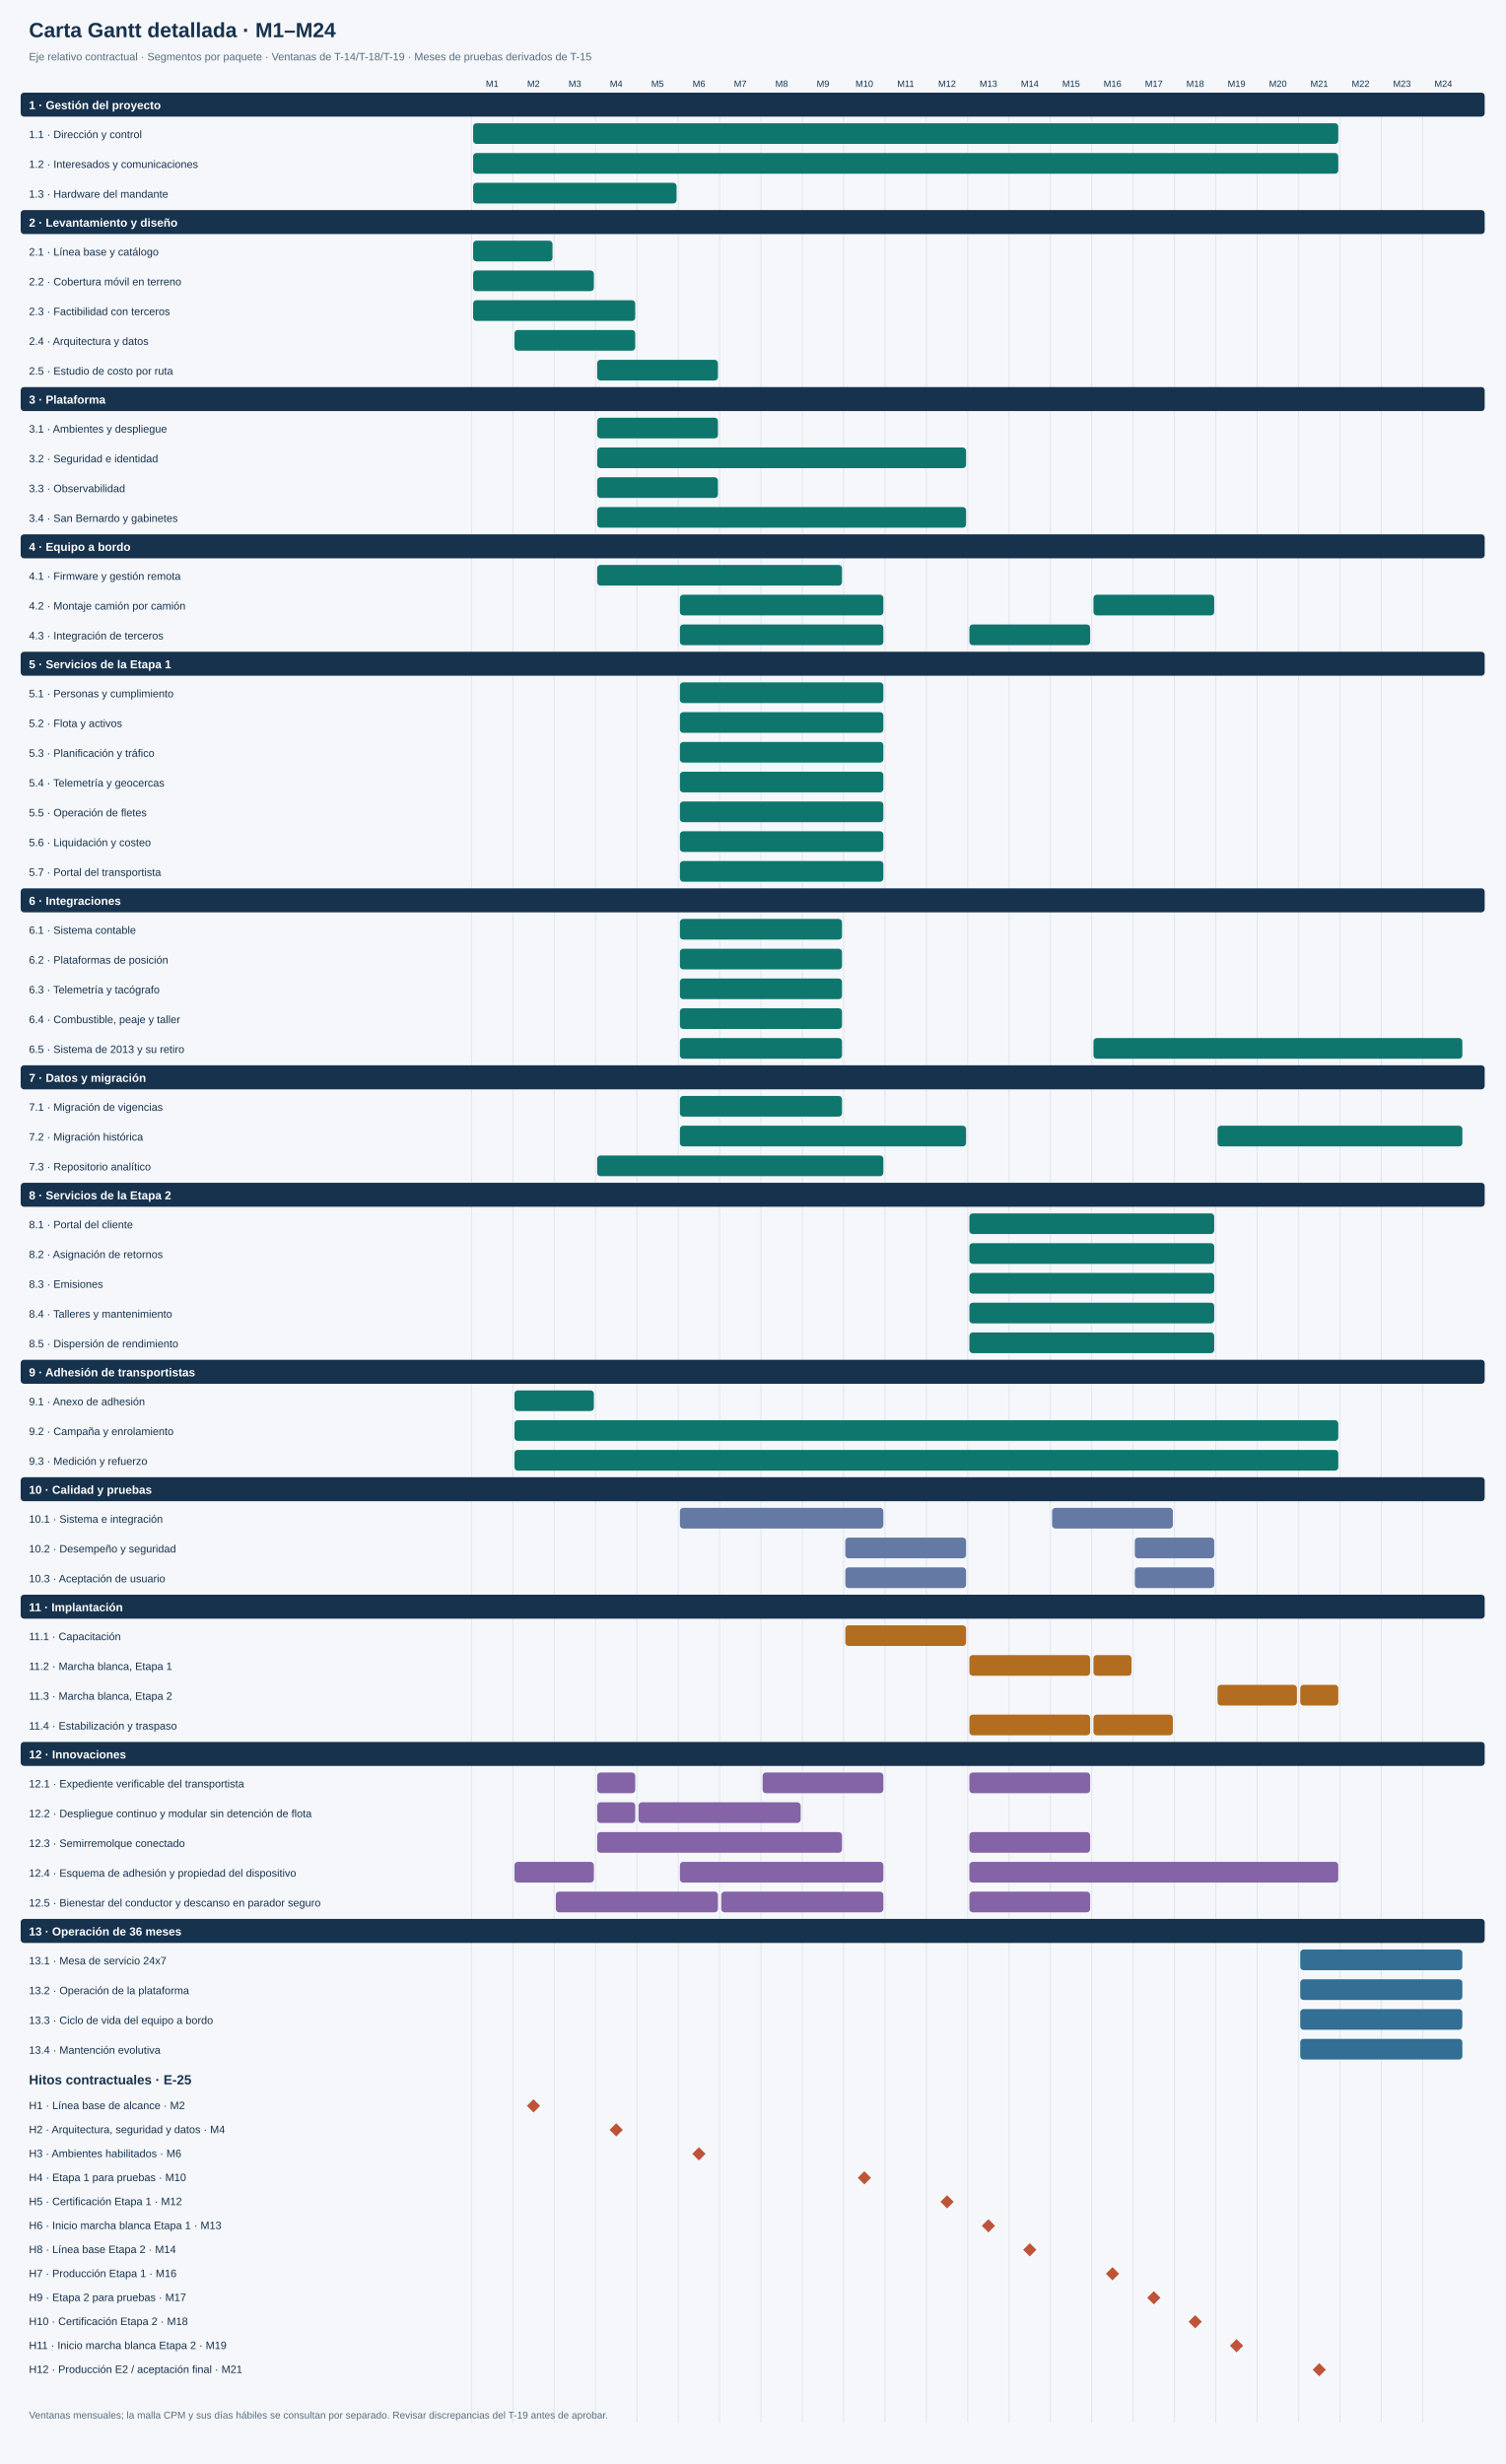
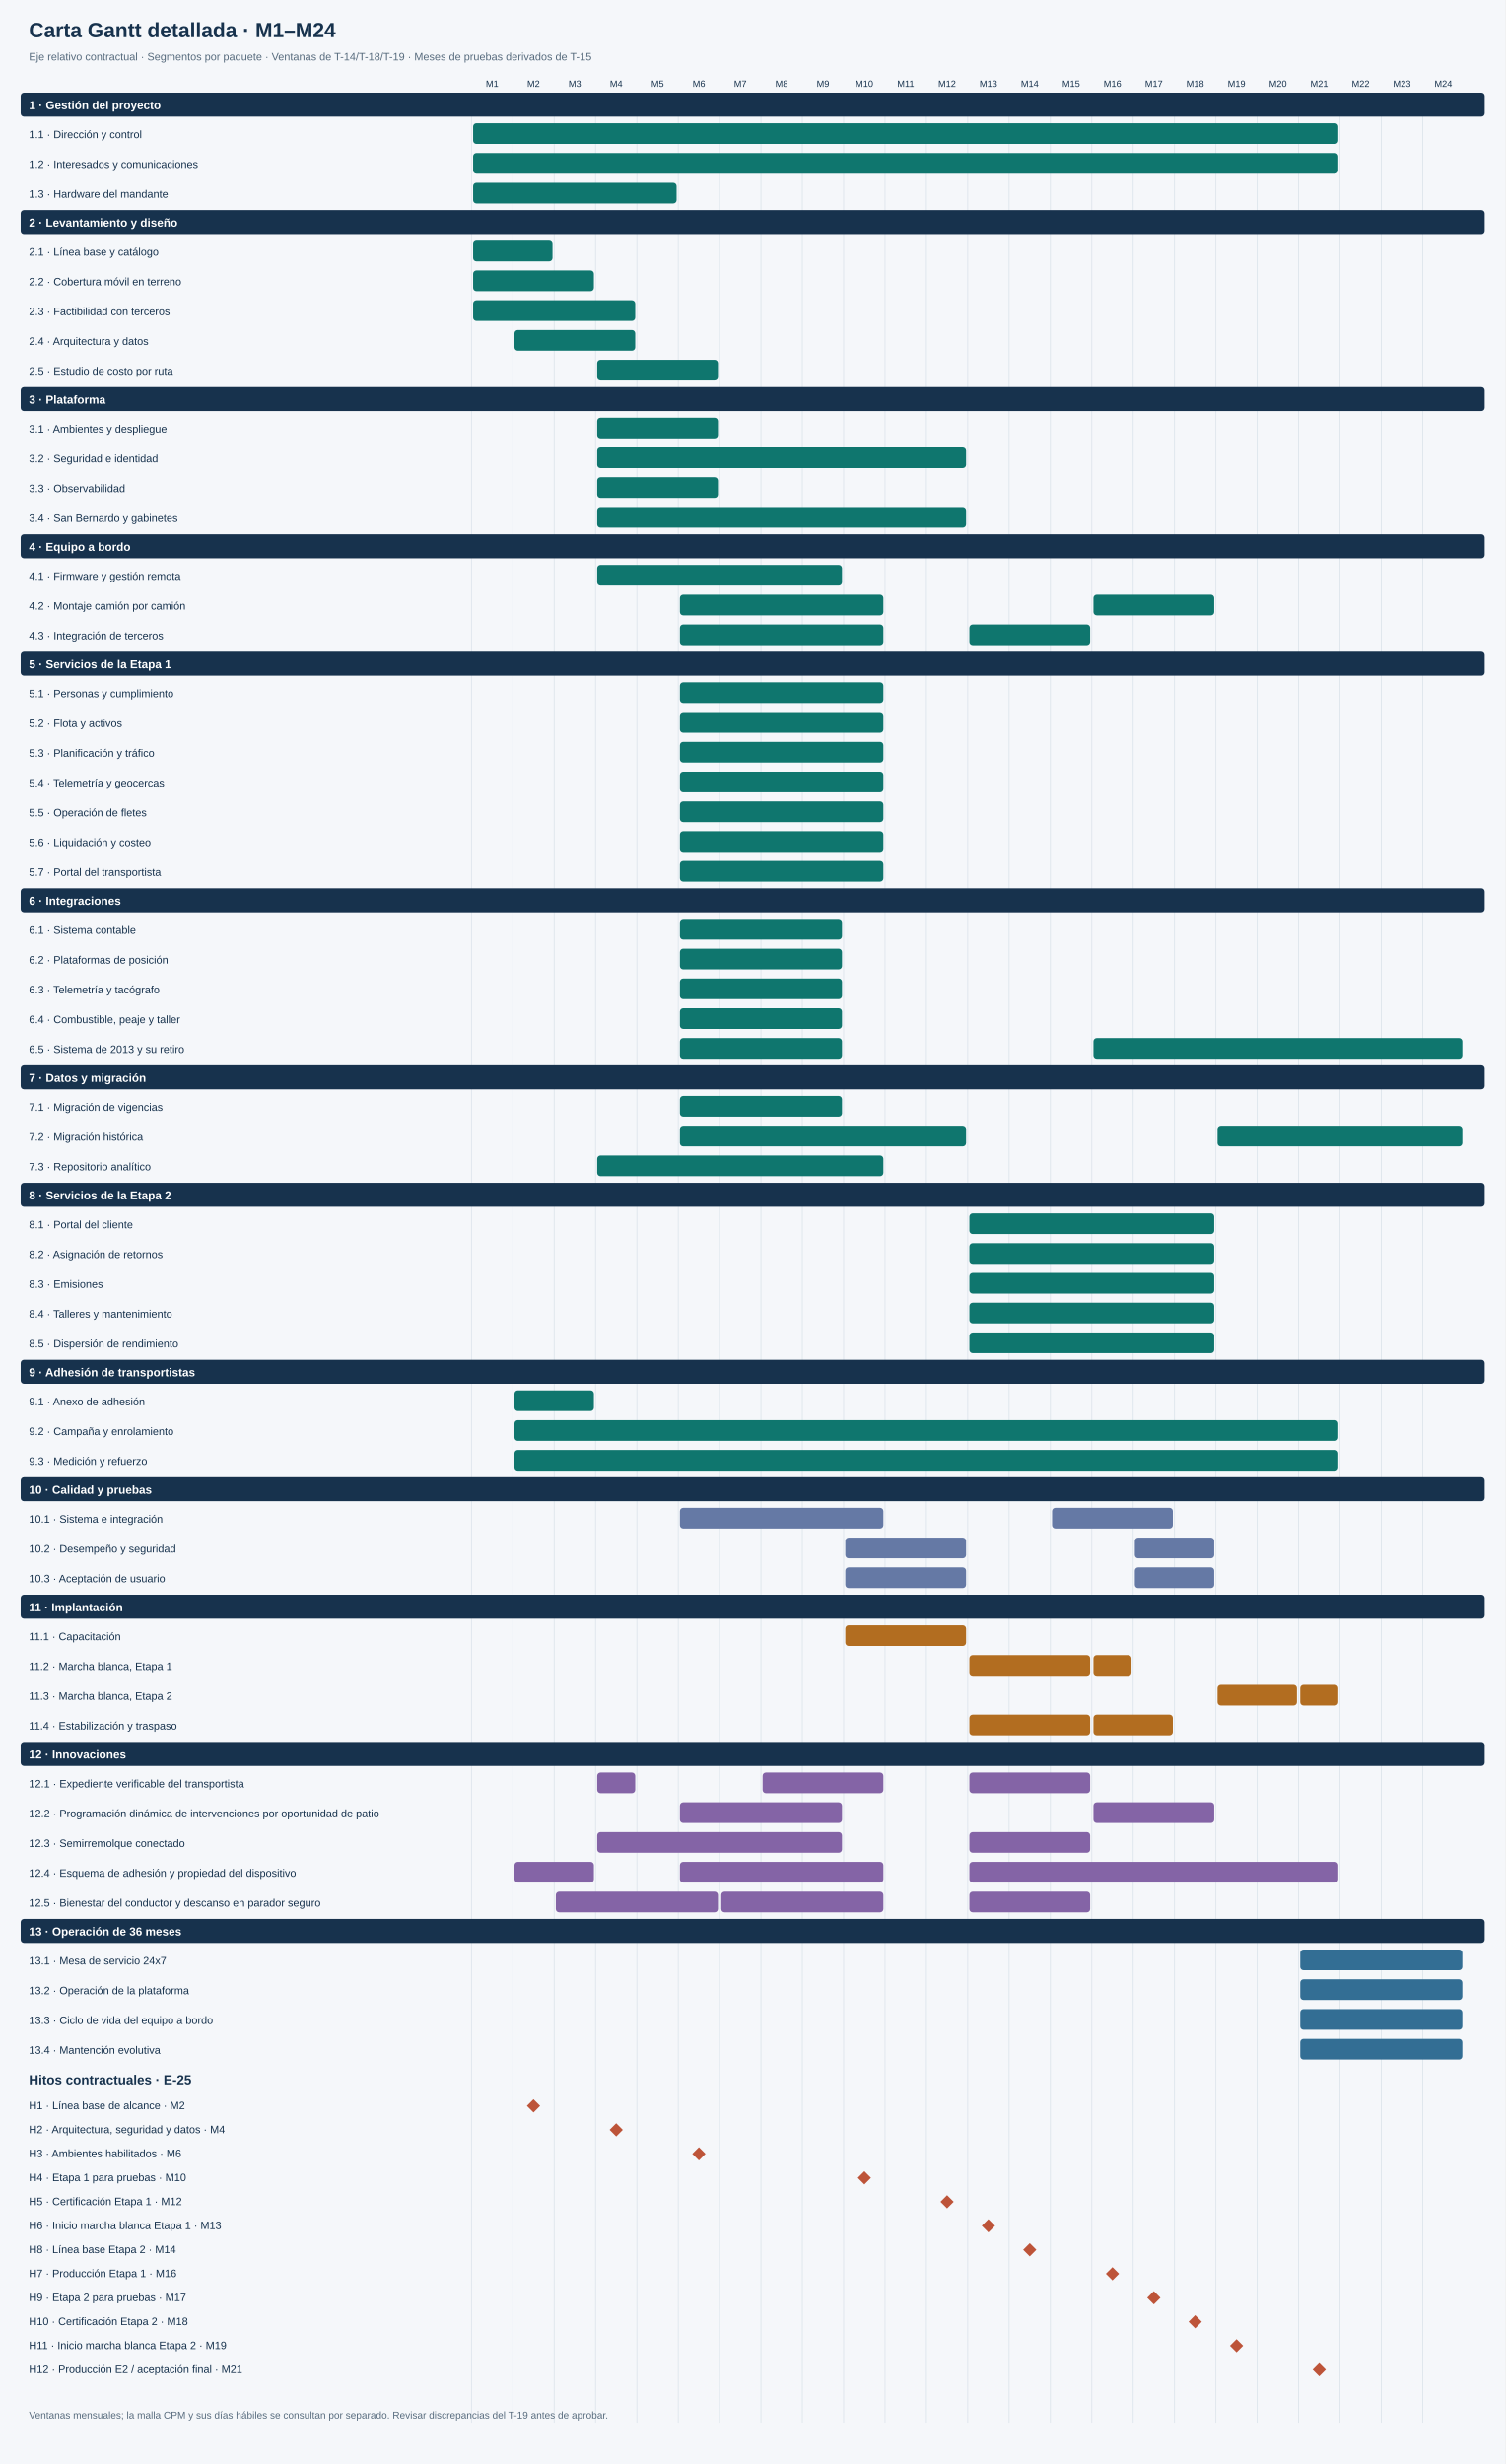
<svg xmlns="http://www.w3.org/2000/svg" width="1820" height="2979" viewBox="0 0 1820 2979">
  <rect width="100%" height="100%" fill="#f5f7fa" />
  <text x="35" y="45" font-family="Arial" font-size="25" font-weight="bold" fill="#17324d">Carta Gantt detallada · M1–M24</text>
  <text x="35" y="73" font-family="Arial" font-size="13" fill="#576b7d">Eje relativo contractual · Segmentos por paquete · Ventanas de T-14/T-18/T-19 · Meses de pruebas derivados de T-15</text>
  <line x1="570" y1="115" x2="570" y2="2929" stroke="#dce4eb" />
  <text x="595.0" y="105" text-anchor="middle" font-family="Arial" font-size="11" fill="#17324d">M1</text>
  <line x1="620" y1="115" x2="620" y2="2929" stroke="#dce4eb" />
  <text x="645.0" y="105" text-anchor="middle" font-family="Arial" font-size="11" fill="#17324d">M2</text>
  <line x1="670" y1="115" x2="670" y2="2929" stroke="#dce4eb" />
  <text x="695.0" y="105" text-anchor="middle" font-family="Arial" font-size="11" fill="#17324d">M3</text>
  <line x1="720" y1="115" x2="720" y2="2929" stroke="#dce4eb" />
  <text x="745.0" y="105" text-anchor="middle" font-family="Arial" font-size="11" fill="#17324d">M4</text>
  <line x1="770" y1="115" x2="770" y2="2929" stroke="#dce4eb" />
  <text x="795.0" y="105" text-anchor="middle" font-family="Arial" font-size="11" fill="#17324d">M5</text>
  <line x1="820" y1="115" x2="820" y2="2929" stroke="#dce4eb" />
  <text x="845.0" y="105" text-anchor="middle" font-family="Arial" font-size="11" fill="#17324d">M6</text>
  <line x1="870" y1="115" x2="870" y2="2929" stroke="#dce4eb" />
  <text x="895.0" y="105" text-anchor="middle" font-family="Arial" font-size="11" fill="#17324d">M7</text>
  <line x1="920" y1="115" x2="920" y2="2929" stroke="#dce4eb" />
  <text x="945.0" y="105" text-anchor="middle" font-family="Arial" font-size="11" fill="#17324d">M8</text>
  <line x1="970" y1="115" x2="970" y2="2929" stroke="#dce4eb" />
  <text x="995.0" y="105" text-anchor="middle" font-family="Arial" font-size="11" fill="#17324d">M9</text>
  <line x1="1020" y1="115" x2="1020" y2="2929" stroke="#dce4eb" />
  <text x="1045.0" y="105" text-anchor="middle" font-family="Arial" font-size="11" fill="#17324d">M10</text>
  <line x1="1070" y1="115" x2="1070" y2="2929" stroke="#dce4eb" />
  <text x="1095.0" y="105" text-anchor="middle" font-family="Arial" font-size="11" fill="#17324d">M11</text>
  <line x1="1120" y1="115" x2="1120" y2="2929" stroke="#dce4eb" />
  <text x="1145.0" y="105" text-anchor="middle" font-family="Arial" font-size="11" fill="#17324d">M12</text>
  <line x1="1170" y1="115" x2="1170" y2="2929" stroke="#dce4eb" />
  <text x="1195.0" y="105" text-anchor="middle" font-family="Arial" font-size="11" fill="#17324d">M13</text>
  <line x1="1220" y1="115" x2="1220" y2="2929" stroke="#dce4eb" />
  <text x="1245.0" y="105" text-anchor="middle" font-family="Arial" font-size="11" fill="#17324d">M14</text>
  <line x1="1270" y1="115" x2="1270" y2="2929" stroke="#dce4eb" />
  <text x="1295.0" y="105" text-anchor="middle" font-family="Arial" font-size="11" fill="#17324d">M15</text>
  <line x1="1320" y1="115" x2="1320" y2="2929" stroke="#dce4eb" />
  <text x="1345.0" y="105" text-anchor="middle" font-family="Arial" font-size="11" fill="#17324d">M16</text>
  <line x1="1370" y1="115" x2="1370" y2="2929" stroke="#dce4eb" />
  <text x="1395.0" y="105" text-anchor="middle" font-family="Arial" font-size="11" fill="#17324d">M17</text>
  <line x1="1420" y1="115" x2="1420" y2="2929" stroke="#dce4eb" />
  <text x="1445.0" y="105" text-anchor="middle" font-family="Arial" font-size="11" fill="#17324d">M18</text>
  <line x1="1470" y1="115" x2="1470" y2="2929" stroke="#dce4eb" />
  <text x="1495.0" y="105" text-anchor="middle" font-family="Arial" font-size="11" fill="#17324d">M19</text>
  <line x1="1520" y1="115" x2="1520" y2="2929" stroke="#dce4eb" />
  <text x="1545.0" y="105" text-anchor="middle" font-family="Arial" font-size="11" fill="#17324d">M20</text>
  <line x1="1570" y1="115" x2="1570" y2="2929" stroke="#dce4eb" />
  <text x="1595.0" y="105" text-anchor="middle" font-family="Arial" font-size="11" fill="#17324d">M21</text>
  <line x1="1620" y1="115" x2="1620" y2="2929" stroke="#dce4eb" />
  <text x="1645.0" y="105" text-anchor="middle" font-family="Arial" font-size="11" fill="#17324d">M22</text>
  <line x1="1670" y1="115" x2="1670" y2="2929" stroke="#dce4eb" />
  <text x="1695.0" y="105" text-anchor="middle" font-family="Arial" font-size="11" fill="#17324d">M23</text>
  <line x1="1720" y1="115" x2="1720" y2="2929" stroke="#dce4eb" />
  <text x="1745.0" y="105" text-anchor="middle" font-family="Arial" font-size="11" fill="#17324d">M24</text>
  <rect x="25" y="112" width="1770" height="29" rx="4" fill="#17324d" />
  <text x="35" y="132" font-family="Arial" font-size="14" font-weight="bold" fill="white">1 · Gestión del proyecto</text>
  <text x="35" y="167" font-family="Arial" font-size="13" fill="#17324d">1.1 · Dirección y control</text>
  <rect x="572" y="149" width="1046" height="25" rx="4" fill="#0f766e" />
  <text x="35" y="203" font-family="Arial" font-size="13" fill="#17324d">1.2 · Interesados y comunicaciones</text>
  <rect x="572" y="185" width="1046" height="25" rx="4" fill="#0f766e" />
  <text x="35" y="239" font-family="Arial" font-size="13" fill="#17324d">1.3 · Hardware del mandante</text>
  <rect x="572" y="221" width="246" height="25" rx="4" fill="#0f766e" />
  <rect x="25" y="254" width="1770" height="29" rx="4" fill="#17324d" />
  <text x="35" y="274" font-family="Arial" font-size="14" font-weight="bold" fill="white">2 · Levantamiento y diseño</text>
  <text x="35" y="309" font-family="Arial" font-size="13" fill="#17324d">2.1 · Línea base y catálogo</text>
  <rect x="572" y="291" width="96" height="25" rx="4" fill="#0f766e" />
  <text x="35" y="345" font-family="Arial" font-size="13" fill="#17324d">2.2 · Cobertura móvil en terreno</text>
  <rect x="572" y="327" width="146" height="25" rx="4" fill="#0f766e" />
  <text x="35" y="381" font-family="Arial" font-size="13" fill="#17324d">2.3 · Factibilidad con terceros</text>
  <rect x="572" y="363" width="196" height="25" rx="4" fill="#0f766e" />
  <text x="35" y="417" font-family="Arial" font-size="13" fill="#17324d">2.4 · Arquitectura y datos</text>
  <rect x="622" y="399" width="146" height="25" rx="4" fill="#0f766e" />
  <text x="35" y="453" font-family="Arial" font-size="13" fill="#17324d">2.5 · Estudio de costo por ruta</text>
  <rect x="722" y="435" width="146" height="25" rx="4" fill="#0f766e" />
  <rect x="25" y="468" width="1770" height="29" rx="4" fill="#17324d" />
  <text x="35" y="488" font-family="Arial" font-size="14" font-weight="bold" fill="white">3 · Plataforma</text>
  <text x="35" y="523" font-family="Arial" font-size="13" fill="#17324d">3.1 · Ambientes y despliegue</text>
  <rect x="722" y="505" width="146" height="25" rx="4" fill="#0f766e" />
  <text x="35" y="559" font-family="Arial" font-size="13" fill="#17324d">3.2 · Seguridad e identidad</text>
  <rect x="722" y="541" width="446" height="25" rx="4" fill="#0f766e" />
  <text x="35" y="595" font-family="Arial" font-size="13" fill="#17324d">3.3 · Observabilidad</text>
  <rect x="722" y="577" width="146" height="25" rx="4" fill="#0f766e" />
  <text x="35" y="631" font-family="Arial" font-size="13" fill="#17324d">3.4 · San Bernardo y gabinetes</text>
  <rect x="722" y="613" width="446" height="25" rx="4" fill="#0f766e" />
  <rect x="25" y="646" width="1770" height="29" rx="4" fill="#17324d" />
  <text x="35" y="666" font-family="Arial" font-size="14" font-weight="bold" fill="white">4 · Equipo a bordo</text>
  <text x="35" y="701" font-family="Arial" font-size="13" fill="#17324d">4.1 · Firmware y gestión remota</text>
  <rect x="722" y="683" width="296" height="25" rx="4" fill="#0f766e" />
  <text x="35" y="737" font-family="Arial" font-size="13" fill="#17324d">4.2 · Montaje camión por camión</text>
  <rect x="822" y="719" width="246" height="25" rx="4" fill="#0f766e" />
  <rect x="1322" y="719" width="146" height="25" rx="4" fill="#0f766e" />
  <text x="35" y="773" font-family="Arial" font-size="13" fill="#17324d">4.3 · Integración de terceros</text>
  <rect x="822" y="755" width="246" height="25" rx="4" fill="#0f766e" />
  <rect x="1172" y="755" width="146" height="25" rx="4" fill="#0f766e" />
  <rect x="25" y="788" width="1770" height="29" rx="4" fill="#17324d" />
  <text x="35" y="808" font-family="Arial" font-size="14" font-weight="bold" fill="white">5 · Servicios de la Etapa 1</text>
  <text x="35" y="843" font-family="Arial" font-size="13" fill="#17324d">5.1 · Personas y cumplimiento</text>
  <rect x="822" y="825" width="246" height="25" rx="4" fill="#0f766e" />
  <text x="35" y="879" font-family="Arial" font-size="13" fill="#17324d">5.2 · Flota y activos</text>
  <rect x="822" y="861" width="246" height="25" rx="4" fill="#0f766e" />
  <text x="35" y="915" font-family="Arial" font-size="13" fill="#17324d">5.3 · Planificación y tráfico</text>
  <rect x="822" y="897" width="246" height="25" rx="4" fill="#0f766e" />
  <text x="35" y="951" font-family="Arial" font-size="13" fill="#17324d">5.4 · Telemetría y geocercas</text>
  <rect x="822" y="933" width="246" height="25" rx="4" fill="#0f766e" />
  <text x="35" y="987" font-family="Arial" font-size="13" fill="#17324d">5.5 · Operación de fletes</text>
  <rect x="822" y="969" width="246" height="25" rx="4" fill="#0f766e" />
  <text x="35" y="1023" font-family="Arial" font-size="13" fill="#17324d">5.6 · Liquidación y costeo</text>
  <rect x="822" y="1005" width="246" height="25" rx="4" fill="#0f766e" />
  <text x="35" y="1059" font-family="Arial" font-size="13" fill="#17324d">5.7 · Portal del transportista</text>
  <rect x="822" y="1041" width="246" height="25" rx="4" fill="#0f766e" />
  <rect x="25" y="1074" width="1770" height="29" rx="4" fill="#17324d" />
  <text x="35" y="1094" font-family="Arial" font-size="14" font-weight="bold" fill="white">6 · Integraciones</text>
  <text x="35" y="1129" font-family="Arial" font-size="13" fill="#17324d">6.1 · Sistema contable</text>
  <rect x="822" y="1111" width="196" height="25" rx="4" fill="#0f766e" />
  <text x="35" y="1165" font-family="Arial" font-size="13" fill="#17324d">6.2 · Plataformas de posición</text>
  <rect x="822" y="1147" width="196" height="25" rx="4" fill="#0f766e" />
  <text x="35" y="1201" font-family="Arial" font-size="13" fill="#17324d">6.3 · Telemetría y tacógrafo</text>
  <rect x="822" y="1183" width="196" height="25" rx="4" fill="#0f766e" />
  <text x="35" y="1237" font-family="Arial" font-size="13" fill="#17324d">6.4 · Combustible, peaje y taller</text>
  <rect x="822" y="1219" width="196" height="25" rx="4" fill="#0f766e" />
  <text x="35" y="1273" font-family="Arial" font-size="13" fill="#17324d">6.5 · Sistema de 2013 y su retiro</text>
  <rect x="822" y="1255" width="196" height="25" rx="4" fill="#0f766e" />
  <rect x="1322" y="1255" width="446" height="25" rx="4" fill="#0f766e" />
  <rect x="25" y="1288" width="1770" height="29" rx="4" fill="#17324d" />
  <text x="35" y="1308" font-family="Arial" font-size="14" font-weight="bold" fill="white">7 · Datos y migración</text>
  <text x="35" y="1343" font-family="Arial" font-size="13" fill="#17324d">7.1 · Migración de vigencias</text>
  <rect x="822" y="1325" width="196" height="25" rx="4" fill="#0f766e" />
  <text x="35" y="1379" font-family="Arial" font-size="13" fill="#17324d">7.2 · Migración histórica</text>
  <rect x="822" y="1361" width="346" height="25" rx="4" fill="#0f766e" />
  <rect x="1472" y="1361" width="296" height="25" rx="4" fill="#0f766e" />
  <text x="35" y="1415" font-family="Arial" font-size="13" fill="#17324d">7.3 · Repositorio analítico</text>
  <rect x="722" y="1397" width="346" height="25" rx="4" fill="#0f766e" />
  <rect x="25" y="1430" width="1770" height="29" rx="4" fill="#17324d" />
  <text x="35" y="1450" font-family="Arial" font-size="14" font-weight="bold" fill="white">8 · Servicios de la Etapa 2</text>
  <text x="35" y="1485" font-family="Arial" font-size="13" fill="#17324d">8.1 · Portal del cliente</text>
  <rect x="1172" y="1467" width="296" height="25" rx="4" fill="#0f766e" />
  <text x="35" y="1521" font-family="Arial" font-size="13" fill="#17324d">8.2 · Asignación de retornos</text>
  <rect x="1172" y="1503" width="296" height="25" rx="4" fill="#0f766e" />
  <text x="35" y="1557" font-family="Arial" font-size="13" fill="#17324d">8.3 · Emisiones</text>
  <rect x="1172" y="1539" width="296" height="25" rx="4" fill="#0f766e" />
  <text x="35" y="1593" font-family="Arial" font-size="13" fill="#17324d">8.4 · Talleres y mantenimiento</text>
  <rect x="1172" y="1575" width="296" height="25" rx="4" fill="#0f766e" />
  <text x="35" y="1629" font-family="Arial" font-size="13" fill="#17324d">8.5 · Dispersión de rendimiento</text>
  <rect x="1172" y="1611" width="296" height="25" rx="4" fill="#0f766e" />
  <rect x="25" y="1644" width="1770" height="29" rx="4" fill="#17324d" />
  <text x="35" y="1664" font-family="Arial" font-size="14" font-weight="bold" fill="white">9 · Adhesión de transportistas</text>
  <text x="35" y="1699" font-family="Arial" font-size="13" fill="#17324d">9.1 · Anexo de adhesión</text>
  <rect x="622" y="1681" width="96" height="25" rx="4" fill="#0f766e" />
  <text x="35" y="1735" font-family="Arial" font-size="13" fill="#17324d">9.2 · Campaña y enrolamiento</text>
  <rect x="622" y="1717" width="996" height="25" rx="4" fill="#0f766e" />
  <text x="35" y="1771" font-family="Arial" font-size="13" fill="#17324d">9.3 · Medición y refuerzo</text>
  <rect x="622" y="1753" width="996" height="25" rx="4" fill="#0f766e" />
  <rect x="25" y="1786" width="1770" height="29" rx="4" fill="#17324d" />
  <text x="35" y="1806" font-family="Arial" font-size="14" font-weight="bold" fill="white">10 · Calidad y pruebas</text>
  <text x="35" y="1841" font-family="Arial" font-size="13" fill="#17324d">10.1 · Sistema e integración</text>
  <rect x="822" y="1823" width="246" height="25" rx="4" fill="#6579a5" />
  <rect x="1272" y="1823" width="146" height="25" rx="4" fill="#6579a5" />
  <text x="35" y="1877" font-family="Arial" font-size="13" fill="#17324d">10.2 · Desempeño y seguridad</text>
  <rect x="1022" y="1859" width="146" height="25" rx="4" fill="#6579a5" />
  <rect x="1372" y="1859" width="96" height="25" rx="4" fill="#6579a5" />
  <text x="35" y="1913" font-family="Arial" font-size="13" fill="#17324d">10.3 · Aceptación de usuario</text>
  <rect x="1022" y="1895" width="146" height="25" rx="4" fill="#6579a5" />
  <rect x="1372" y="1895" width="96" height="25" rx="4" fill="#6579a5" />
  <rect x="25" y="1928" width="1770" height="29" rx="4" fill="#17324d" />
  <text x="35" y="1948" font-family="Arial" font-size="14" font-weight="bold" fill="white">11 · Implantación</text>
  <text x="35" y="1983" font-family="Arial" font-size="13" fill="#17324d">11.1 · Capacitación</text>
  <rect x="1022" y="1965" width="146" height="25" rx="4" fill="#b26d20" />
  <text x="35" y="2019" font-family="Arial" font-size="13" fill="#17324d">11.2 · Marcha blanca, Etapa 1</text>
  <rect x="1172" y="2001" width="146" height="25" rx="4" fill="#b26d20" />
  <rect x="1322" y="2001" width="46" height="25" rx="4" fill="#b26d20" />
  <text x="35" y="2055" font-family="Arial" font-size="13" fill="#17324d">11.3 · Marcha blanca, Etapa 2</text>
  <rect x="1472" y="2037" width="96" height="25" rx="4" fill="#b26d20" />
  <rect x="1572" y="2037" width="46" height="25" rx="4" fill="#b26d20" />
  <text x="35" y="2091" font-family="Arial" font-size="13" fill="#17324d">11.4 · Estabilización y traspaso</text>
  <rect x="1172" y="2073" width="146" height="25" rx="4" fill="#b26d20" />
  <rect x="1322" y="2073" width="96" height="25" rx="4" fill="#b26d20" />
  <rect x="25" y="2106" width="1770" height="29" rx="4" fill="#17324d" />
  <text x="35" y="2126" font-family="Arial" font-size="14" font-weight="bold" fill="white">12 · Innovaciones</text>
  <text x="35" y="2161" font-family="Arial" font-size="13" fill="#17324d">12.1 · Expediente verificable del transportista</text>
  <rect x="722" y="2143" width="46" height="25" rx="4" fill="#8464a6" />
  <rect x="922" y="2143" width="146" height="25" rx="4" fill="#8464a6" />
  <rect x="1172" y="2143" width="146" height="25" rx="4" fill="#8464a6" />
-   <text x="35" y="2197" font-family="Arial" font-size="13" fill="#17324d">12.2 · Despliegue continuo y modular sin detención de flota</text>
-   <rect x="722" y="2179" width="46" height="25" rx="4" fill="#8464a6" />
-   <rect x="772" y="2179" width="196" height="25" rx="4" fill="#8464a6" />
+   <text x="35" y="2197" font-family="Arial" font-size="13" fill="#17324d">12.2 · Programación dinámica de intervenciones por oportunidad de patio</text>
+   <rect x="822" y="2179" width="196" height="25" rx="4" fill="#8464a6" />
+   <rect x="1322" y="2179" width="146" height="25" rx="4" fill="#8464a6" />
  <text x="35" y="2233" font-family="Arial" font-size="13" fill="#17324d">12.3 · Semirremolque conectado</text>
  <rect x="722" y="2215" width="296" height="25" rx="4" fill="#8464a6" />
  <rect x="1172" y="2215" width="146" height="25" rx="4" fill="#8464a6" />
  <text x="35" y="2269" font-family="Arial" font-size="13" fill="#17324d">12.4 · Esquema de adhesión y propiedad del dispositivo</text>
  <rect x="622" y="2251" width="96" height="25" rx="4" fill="#8464a6" />
  <rect x="822" y="2251" width="246" height="25" rx="4" fill="#8464a6" />
  <rect x="1172" y="2251" width="446" height="25" rx="4" fill="#8464a6" />
  <text x="35" y="2305" font-family="Arial" font-size="13" fill="#17324d">12.5 · Bienestar del conductor y descanso en parador seguro</text>
  <rect x="672" y="2287" width="196" height="25" rx="4" fill="#8464a6" />
  <rect x="872" y="2287" width="196" height="25" rx="4" fill="#8464a6" />
  <rect x="1172" y="2287" width="146" height="25" rx="4" fill="#8464a6" />
  <rect x="25" y="2320" width="1770" height="29" rx="4" fill="#17324d" />
  <text x="35" y="2340" font-family="Arial" font-size="14" font-weight="bold" fill="white">13 · Operación de 36 meses</text>
  <text x="35" y="2375" font-family="Arial" font-size="13" fill="#17324d">13.1 · Mesa de servicio 24x7</text>
  <rect x="1572" y="2357" width="196" height="25" rx="4" fill="#336e94" />
  <text x="35" y="2411" font-family="Arial" font-size="13" fill="#17324d">13.2 · Operación de la plataforma</text>
  <rect x="1572" y="2393" width="196" height="25" rx="4" fill="#336e94" />
  <text x="35" y="2447" font-family="Arial" font-size="13" fill="#17324d">13.3 · Ciclo de vida del equipo a bordo</text>
  <rect x="1572" y="2429" width="196" height="25" rx="4" fill="#336e94" />
  <text x="35" y="2483" font-family="Arial" font-size="13" fill="#17324d">13.4 · Mantención evolutiva</text>
  <rect x="1572" y="2465" width="196" height="25" rx="4" fill="#336e94" />
  <text x="35" y="2520" font-family="Arial" font-size="16" font-weight="bold" fill="#17324d">Hitos contractuales · E-25</text>
  <text x="35" y="2550" font-family="Arial" font-size="13" fill="#17324d">H1 · Línea base de alcance · M2</text>
  <path d="M645.0,2538 l8,8 l-8,8 l-8,-8 Z" fill="#bd5439" />
  <text x="35" y="2579" font-family="Arial" font-size="13" fill="#17324d">H2 · Arquitectura, seguridad y datos · M4</text>
  <path d="M745.0,2567 l8,8 l-8,8 l-8,-8 Z" fill="#bd5439" />
  <text x="35" y="2608" font-family="Arial" font-size="13" fill="#17324d">H3 · Ambientes habilitados · M6</text>
  <path d="M845.0,2596 l8,8 l-8,8 l-8,-8 Z" fill="#bd5439" />
  <text x="35" y="2637" font-family="Arial" font-size="13" fill="#17324d">H4 · Etapa 1 para pruebas · M10</text>
  <path d="M1045.0,2625 l8,8 l-8,8 l-8,-8 Z" fill="#bd5439" />
  <text x="35" y="2666" font-family="Arial" font-size="13" fill="#17324d">H5 · Certificación Etapa 1 · M12</text>
  <path d="M1145.0,2654 l8,8 l-8,8 l-8,-8 Z" fill="#bd5439" />
  <text x="35" y="2695" font-family="Arial" font-size="13" fill="#17324d">H6 · Inicio marcha blanca Etapa 1 · M13</text>
  <path d="M1195.0,2683 l8,8 l-8,8 l-8,-8 Z" fill="#bd5439" />
  <text x="35" y="2724" font-family="Arial" font-size="13" fill="#17324d">H8 · Línea base Etapa 2 · M14</text>
  <path d="M1245.0,2712 l8,8 l-8,8 l-8,-8 Z" fill="#bd5439" />
  <text x="35" y="2753" font-family="Arial" font-size="13" fill="#17324d">H7 · Producción Etapa 1 · M16</text>
  <path d="M1345.0,2741 l8,8 l-8,8 l-8,-8 Z" fill="#bd5439" />
  <text x="35" y="2782" font-family="Arial" font-size="13" fill="#17324d">H9 · Etapa 2 para pruebas · M17</text>
  <path d="M1395.0,2770 l8,8 l-8,8 l-8,-8 Z" fill="#bd5439" />
  <text x="35" y="2811" font-family="Arial" font-size="13" fill="#17324d">H10 · Certificación Etapa 2 · M18</text>
  <path d="M1445.0,2799 l8,8 l-8,8 l-8,-8 Z" fill="#bd5439" />
  <text x="35" y="2840" font-family="Arial" font-size="13" fill="#17324d">H11 · Inicio marcha blanca Etapa 2 · M19</text>
  <path d="M1495.0,2828 l8,8 l-8,8 l-8,-8 Z" fill="#bd5439" />
  <text x="35" y="2869" font-family="Arial" font-size="13" fill="#17324d">H12 · Producción E2 / aceptación final · M21</text>
  <path d="M1595.0,2857 l8,8 l-8,8 l-8,-8 Z" fill="#bd5439" />
  <text x="35" y="2924" font-family="Arial" font-size="12" fill="#576b7d">Ventanas mensuales; la malla CPM y sus días hábiles se consultan por separado. Revisar discrepancias del T-19 antes de aprobar.</text>
</svg>
